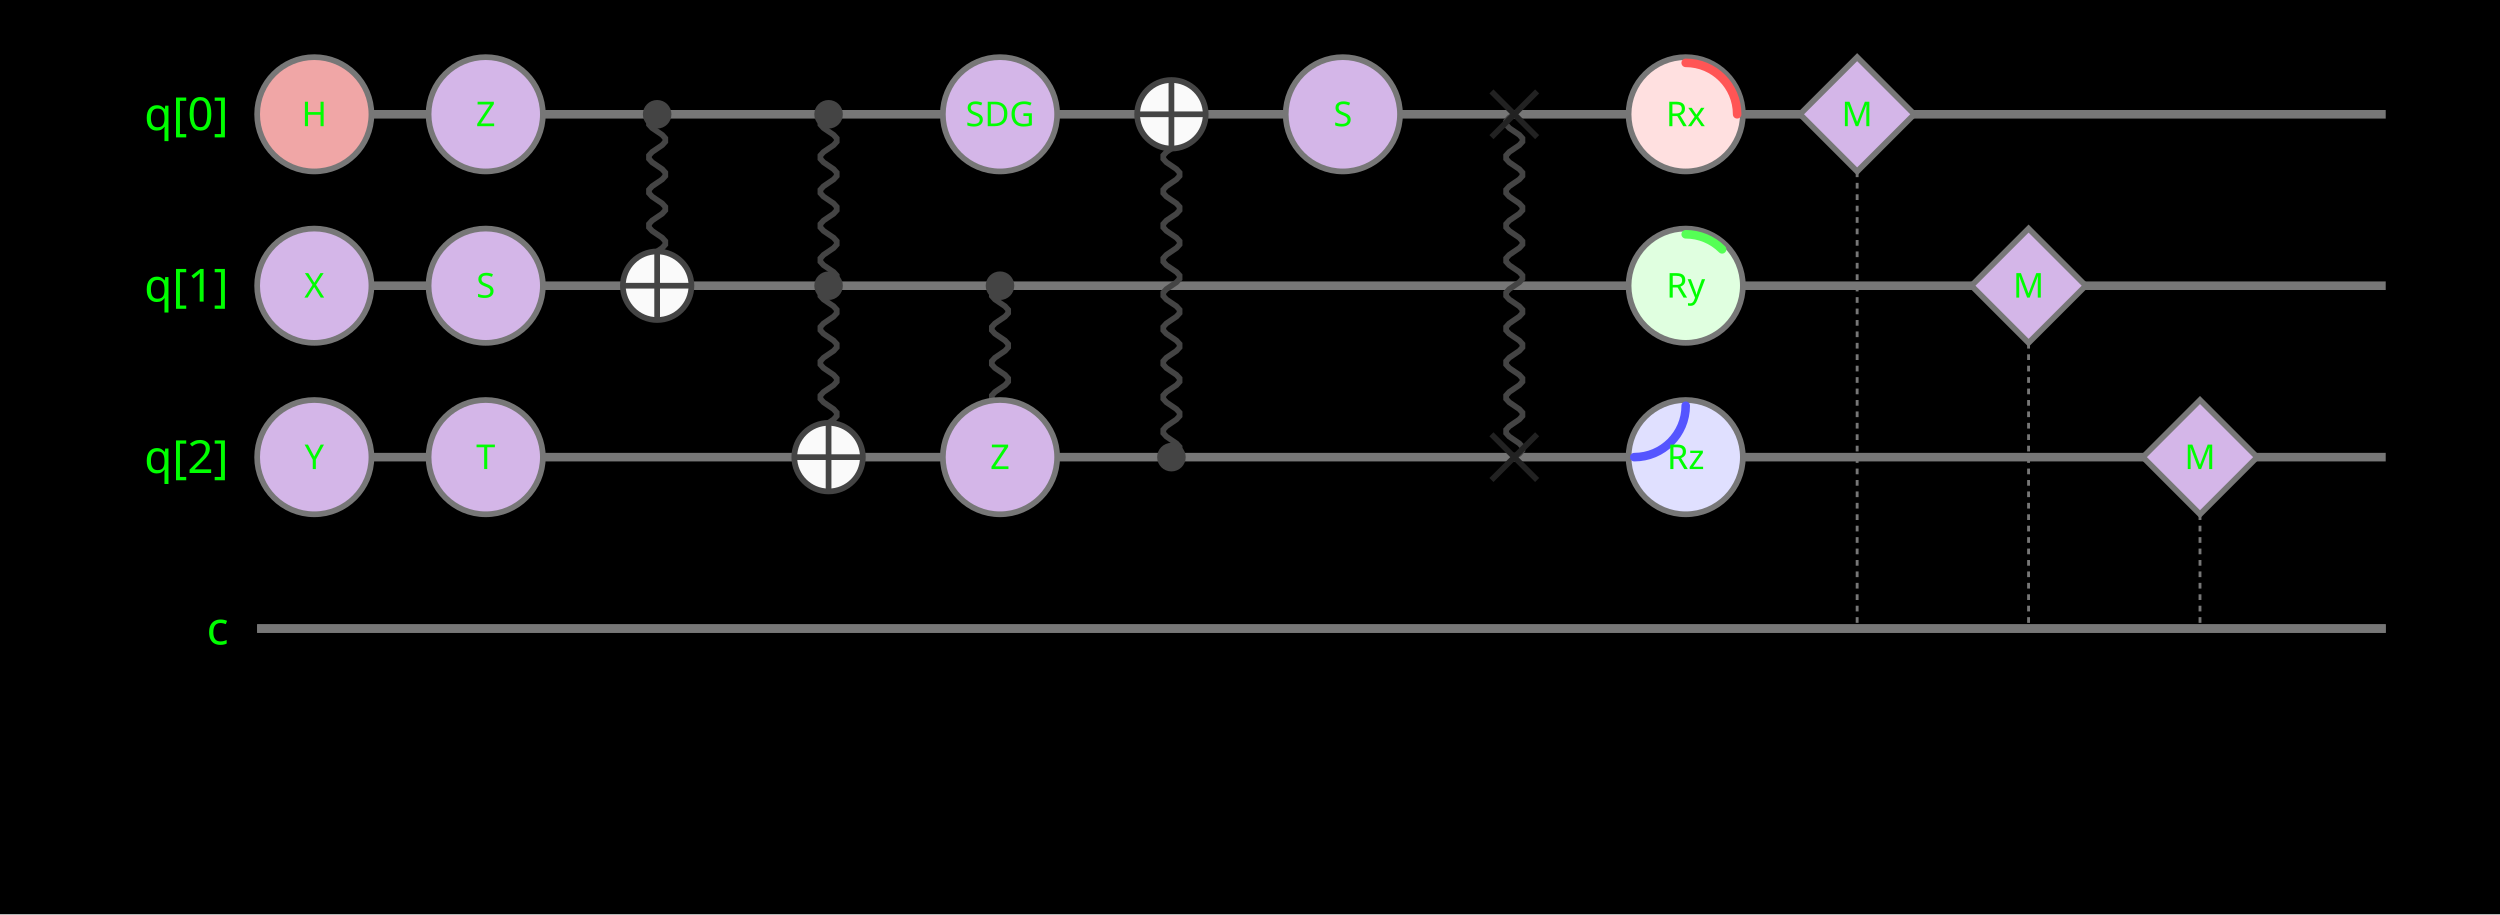
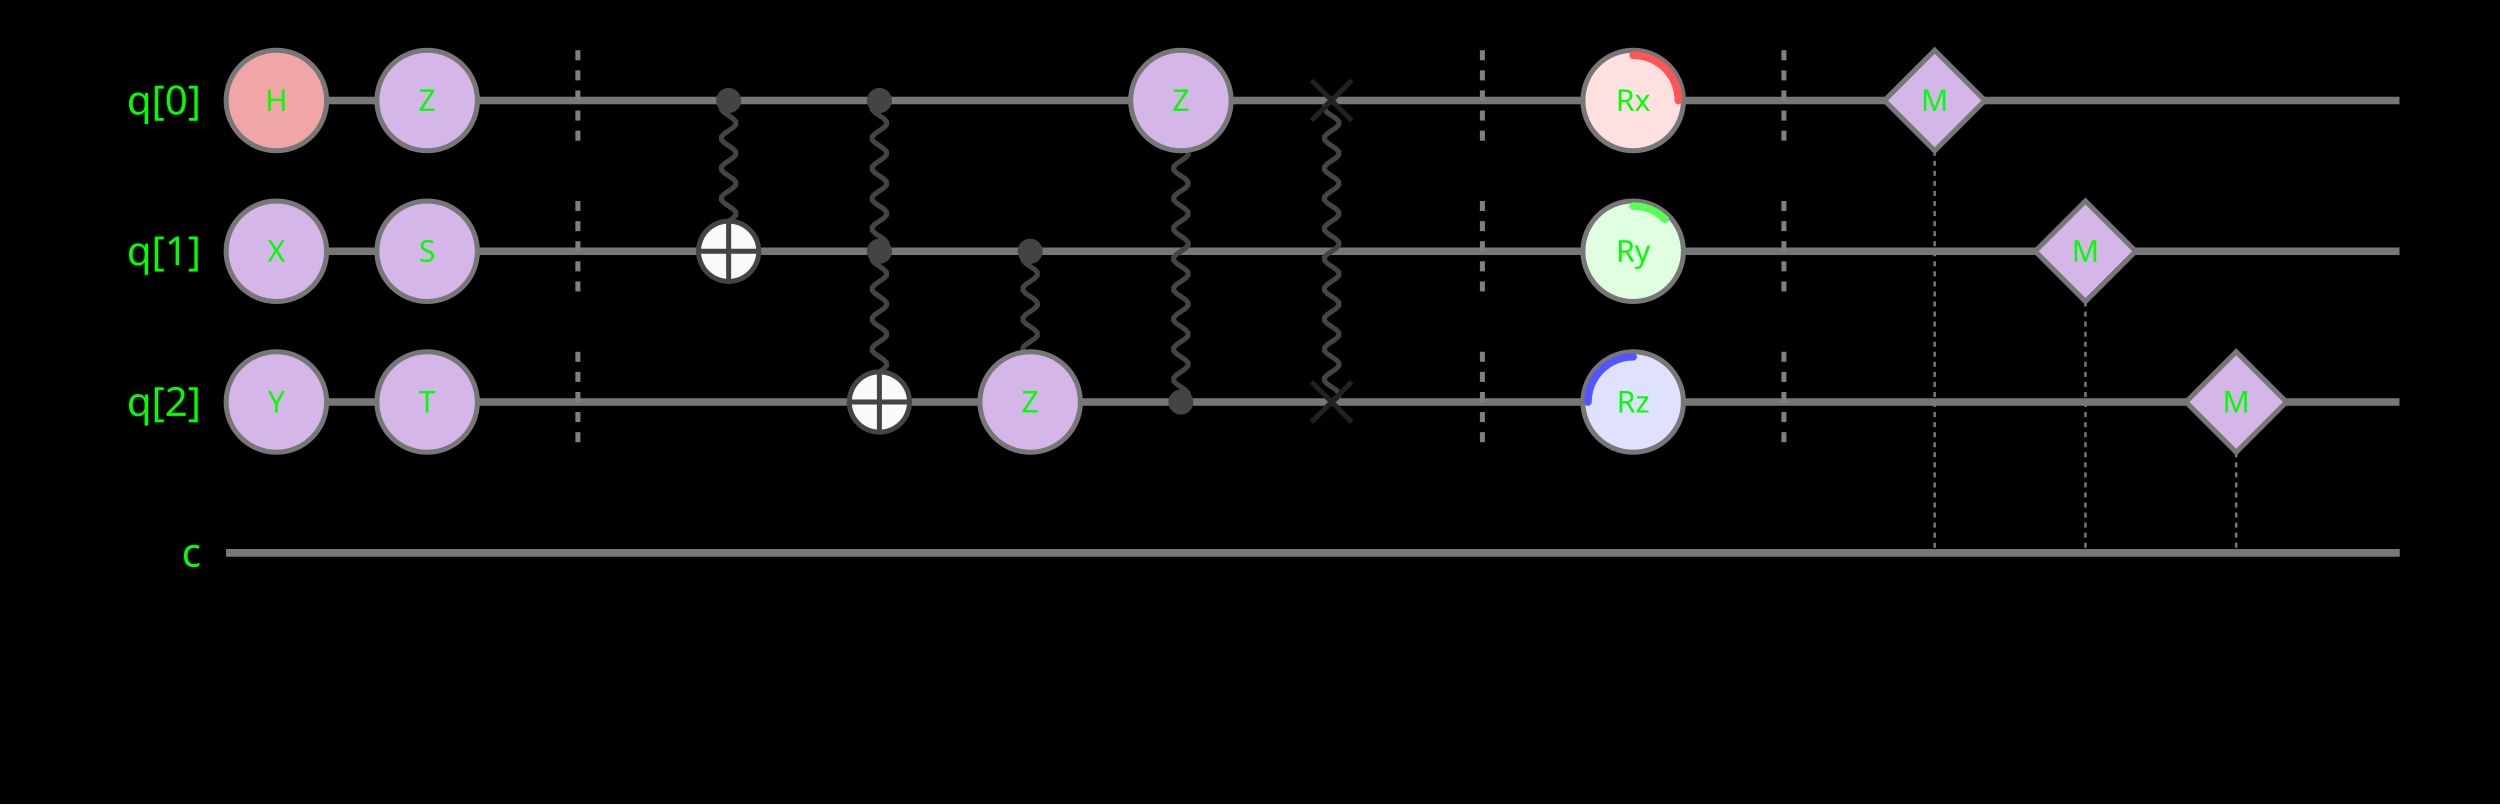
- <svg xmlns="http://www.w3.org/2000/svg" width="875.0" height="320" viewBox="0 0 875.0 320">
+ <svg xmlns="http://www.w3.org/2000/svg" width="995.0" height="320" viewBox="0 0 995.0 320">
  <rect width="100%" height="100%" fill="#000000" />
  <text x="80" y="220" fill="#00ff00" font-family="calibri" font-size="16" text-anchor="end" dominant-baseline="middle">c</text>
  <text x="80" y="40" fill="#00ff00" font-family="calibri" font-size="16" text-anchor="end" dominant-baseline="middle">q[0]</text>
  <text x="80" y="100" fill="#00ff00" font-family="calibri" font-size="16" text-anchor="end" dominant-baseline="middle">q[1]</text>
  <text x="80" y="160" fill="#00ff00" font-family="calibri" font-size="16" text-anchor="end" dominant-baseline="middle">q[2]</text>
-   <line x1="90" y1="40" x2="835.0" y2="40" stroke="#777777" stroke-width="3" stroke-dasharray="" />
-   <line x1="90" y1="100" x2="835.0" y2="100" stroke="#777777" stroke-width="3" stroke-dasharray="" />
-   <line x1="90" y1="160" x2="835.0" y2="160" stroke="#777777" stroke-width="3" stroke-dasharray="" />
-   <line x1="90" y1="220" x2="835.0" y2="220" stroke="#777777" stroke-width="3" stroke-dasharray="" />
-   <line x1="90" y1="220" x2="835.0" y2="220" stroke="#777777" stroke-width="3" stroke-dasharray="" />
-   <path d="M 230.0 40.0 L 228.237 41.2 L 227.147 42.4 L 227.147 43.6 L 228.237 44.8 L 230.0 46.0 L 231.763 47.2 L 232.853 48.4 L 232.853 49.6 L 231.763 50.8 L 230.0 52.0 L 228.237 53.2 L 227.147 54.4 L 227.147 55.6 L 228.237 56.8 L 230.0 58.0 L 231.763 59.2 L 232.853 60.4 L 232.853 61.6 L 231.763 62.8 L 230.0 64.0 L 228.237 65.2 L 227.147 66.4 L 227.147 67.6 L 228.237 68.8 L 230.0 70.0 L 231.763 71.2 L 232.853 72.4 L 232.853 73.6 L 231.763 74.8 L 230.0 76.0 L 228.237 77.2 L 227.147 78.4 L 227.147 79.6 L 228.237 80.8 L 230.0 82.0 L 231.763 83.2 L 232.853 84.4 L 232.853 85.6 L 231.763 86.8 L 230.0 88.0 L 228.237 89.2 L 227.147 90.4 L 227.147 91.6 L 228.237 92.8 L 230.0 94.0 L 231.763 95.2 L 232.853 96.4 L 232.853 97.6 L 231.763 98.8 L 230 100.0" stroke="#444444" stroke-width="2" fill="none" stroke-dasharray="" />
-   <path d="M 290.0 40.0 L 288.237 41.2 L 287.147 42.4 L 287.147 43.6 L 288.237 44.8 L 290.0 46.0 L 291.763 47.2 L 292.853 48.4 L 292.853 49.6 L 291.763 50.8 L 290.0 52.0 L 288.237 53.2 L 287.147 54.4 L 287.147 55.6 L 288.237 56.8 L 290.0 58.0 L 291.763 59.2 L 292.853 60.4 L 292.853 61.6 L 291.763 62.8 L 290.0 64.0 L 288.237 65.2 L 287.147 66.4 L 287.147 67.6 L 288.237 68.8 L 290.0 70.0 L 291.763 71.2 L 292.853 72.4 L 292.853 73.6 L 291.763 74.8 L 290.0 76.0 L 288.237 77.2 L 287.147 78.4 L 287.147 79.6 L 288.237 80.8 L 290.0 82.0 L 291.763 83.2 L 292.853 84.4 L 292.853 85.6 L 291.763 86.8 L 290.0 88.0 L 288.237 89.2 L 287.147 90.4 L 287.147 91.6 L 288.237 92.8 L 290.0 94.0 L 291.763 95.2 L 292.853 96.4 L 292.853 97.6 L 291.763 98.8 L 290.0 100.0 L 288.237 101.2 L 287.147 102.4 L 287.147 103.6 L 288.237 104.8 L 290.0 106.0 L 291.763 107.2 L 292.853 108.4 L 292.853 109.6 L 291.763 110.8 L 290.0 112.0 L 288.237 113.2 L 287.147 114.4 L 287.147 115.6 L 288.237 116.8 L 290.0 118.0 L 291.763 119.2 L 292.853 120.4 L 292.853 121.6 L 291.763 122.8 L 290.0 124.0 L 288.237 125.2 L 287.147 126.4 L 287.147 127.6 L 288.237 128.8 L 290.0 130.0 L 291.763 131.2 L 292.853 132.4 L 292.853 133.6 L 291.763 134.8 L 290.0 136.0 L 288.237 137.2 L 287.147 138.4 L 287.147 139.6 L 288.237 140.8 L 290.0 142.0 L 291.763 143.2 L 292.853 144.4 L 292.853 145.6 L 291.763 146.8 L 290.0 148.0 L 288.237 149.2 L 287.147 150.4 L 287.147 151.6 L 288.237 152.8 L 290.0 154.0 L 291.763 155.2 L 292.853 156.4 L 292.853 157.6 L 291.763 158.8 L 290 160.0" stroke="#444444" stroke-width="2" fill="none" stroke-dasharray="" />
-   <path d="M 350.0 100.0 L 348.237 101.2 L 347.147 102.4 L 347.147 103.6 L 348.237 104.8 L 350.0 106.0 L 351.763 107.2 L 352.853 108.4 L 352.853 109.6 L 351.763 110.8 L 350.0 112.0 L 348.237 113.2 L 347.147 114.4 L 347.147 115.6 L 348.237 116.8 L 350.0 118.0 L 351.763 119.2 L 352.853 120.4 L 352.853 121.6 L 351.763 122.8 L 350.0 124.0 L 348.237 125.2 L 347.147 126.4 L 347.147 127.6 L 348.237 128.8 L 350.0 130.0 L 351.763 131.2 L 352.853 132.4 L 352.853 133.6 L 351.763 134.8 L 350.0 136.0 L 348.237 137.2 L 347.147 138.4 L 347.147 139.6 L 348.237 140.8 L 350.0 142.0 L 351.763 143.2 L 352.853 144.4 L 352.853 145.6 L 351.763 146.8 L 350.0 148.0 L 348.237 149.2 L 347.147 150.4 L 347.147 151.6 L 348.237 152.8 L 350.0 154.0 L 351.763 155.2 L 352.853 156.4 L 352.853 157.6 L 351.763 158.8 L 350.0 160.0" stroke="#444444" stroke-width="2" fill="none" stroke-dasharray="" />
-   <path d="M 410.0 40.0 L 408.237 41.2 L 407.147 42.4 L 407.147 43.6 L 408.237 44.8 L 410.0 46.0 L 411.763 47.2 L 412.853 48.4 L 412.853 49.6 L 411.763 50.8 L 410.0 52.0 L 408.237 53.2 L 407.147 54.4 L 407.147 55.6 L 408.237 56.8 L 410.0 58.0 L 411.763 59.2 L 412.853 60.4 L 412.853 61.6 L 411.763 62.8 L 410.0 64.0 L 408.237 65.2 L 407.147 66.4 L 407.147 67.6 L 408.237 68.8 L 410.0 70.0 L 411.763 71.2 L 412.853 72.4 L 412.853 73.6 L 411.763 74.8 L 410.0 76.0 L 408.237 77.2 L 407.147 78.4 L 407.147 79.6 L 408.237 80.8 L 410.0 82.0 L 411.763 83.2 L 412.853 84.4 L 412.853 85.6 L 411.763 86.8 L 410.0 88.0 L 408.237 89.2 L 407.147 90.4 L 407.147 91.6 L 408.237 92.8 L 410.0 94.0 L 411.763 95.2 L 412.853 96.4 L 412.853 97.6 L 411.763 98.8 L 410.0 100.0 L 408.237 101.2 L 407.147 102.4 L 407.147 103.6 L 408.237 104.8 L 410.0 106.0 L 411.763 107.2 L 412.853 108.4 L 412.853 109.6 L 411.763 110.8 L 410.0 112.0 L 408.237 113.2 L 407.147 114.4 L 407.147 115.6 L 408.237 116.8 L 410.0 118.0 L 411.763 119.2 L 412.853 120.4 L 412.853 121.6 L 411.763 122.8 L 410.0 124.0 L 408.237 125.2 L 407.147 126.4 L 407.147 127.6 L 408.237 128.8 L 410.0 130.0 L 411.763 131.2 L 412.853 132.4 L 412.853 133.6 L 411.763 134.8 L 410.0 136.0 L 408.237 137.2 L 407.147 138.4 L 407.147 139.6 L 408.237 140.8 L 410.0 142.0 L 411.763 143.2 L 412.853 144.4 L 412.853 145.6 L 411.763 146.8 L 410.0 148.0 L 408.237 149.2 L 407.147 150.4 L 407.147 151.6 L 408.237 152.8 L 410.0 154.0 L 411.763 155.2 L 412.853 156.4 L 412.853 157.6 L 411.763 158.8 L 410 160.0" stroke="#444444" stroke-width="2" fill="none" stroke-dasharray="" />
+   <line x1="90" y1="40" x2="955.0" y2="40" stroke="#777777" stroke-width="3" stroke-dasharray="" />
+   <line x1="90" y1="100" x2="955.0" y2="100" stroke="#777777" stroke-width="3" stroke-dasharray="" />
+   <line x1="90" y1="160" x2="955.0" y2="160" stroke="#777777" stroke-width="3" stroke-dasharray="" />
+   <line x1="90" y1="220" x2="955.0" y2="220" stroke="#777777" stroke-width="3" stroke-dasharray="" />
+   <line x1="90" y1="220" x2="955.0" y2="220" stroke="#777777" stroke-width="3" stroke-dasharray="" />
+   <line x1="230.0" y1="20" x2="230.0" y2="60" stroke="gray" stroke-width="2" stroke-dasharray="4,4" />
+   <line x1="230.0" y1="80" x2="230.0" y2="120" stroke="gray" stroke-width="2" stroke-dasharray="4,4" />
+   <line x1="230.0" y1="140" x2="230.0" y2="180" stroke="gray" stroke-width="2" stroke-dasharray="4,4" />
+   <path d="M 290.0 40.0 L 288.237 41.2 L 287.147 42.4 L 287.147 43.6 L 288.237 44.8 L 290.0 46.0 L 291.763 47.2 L 292.853 48.4 L 292.853 49.6 L 291.763 50.8 L 290.0 52.0 L 288.237 53.2 L 287.147 54.4 L 287.147 55.6 L 288.237 56.8 L 290.0 58.0 L 291.763 59.2 L 292.853 60.4 L 292.853 61.6 L 291.763 62.8 L 290.0 64.0 L 288.237 65.2 L 287.147 66.4 L 287.147 67.6 L 288.237 68.8 L 290.0 70.0 L 291.763 71.2 L 292.853 72.4 L 292.853 73.6 L 291.763 74.8 L 290.0 76.0 L 288.237 77.2 L 287.147 78.4 L 287.147 79.6 L 288.237 80.8 L 290.0 82.0 L 291.763 83.2 L 292.853 84.4 L 292.853 85.6 L 291.763 86.8 L 290.0 88.0 L 288.237 89.2 L 287.147 90.4 L 287.147 91.6 L 288.237 92.8 L 290.0 94.0 L 291.763 95.2 L 292.853 96.4 L 292.853 97.6 L 291.763 98.8 L 290.0 100.0" stroke="#444444" stroke-width="2" fill="none" stroke-dasharray="" />
+   <path d="M 350.0 40.0 L 348.237 41.2 L 347.147 42.4 L 347.147 43.6 L 348.237 44.8 L 350.0 46.0 L 351.763 47.2 L 352.853 48.4 L 352.853 49.6 L 351.763 50.8 L 350.0 52.0 L 348.237 53.2 L 347.147 54.4 L 347.147 55.6 L 348.237 56.8 L 350.0 58.0 L 351.763 59.2 L 352.853 60.4 L 352.853 61.6 L 351.763 62.8 L 350.0 64.0 L 348.237 65.2 L 347.147 66.4 L 347.147 67.6 L 348.237 68.8 L 350.0 70.0 L 351.763 71.2 L 352.853 72.4 L 352.853 73.6 L 351.763 74.8 L 350.0 76.0 L 348.237 77.2 L 347.147 78.4 L 347.147 79.6 L 348.237 80.8 L 350.0 82.0 L 351.763 83.2 L 352.853 84.4 L 352.853 85.6 L 351.763 86.8 L 350.0 88.0 L 348.237 89.2 L 347.147 90.4 L 347.147 91.6 L 348.237 92.8 L 350.0 94.0 L 351.763 95.2 L 352.853 96.4 L 352.853 97.6 L 351.763 98.8 L 350.0 100.0 L 348.237 101.2 L 347.147 102.4 L 347.147 103.6 L 348.237 104.8 L 350.0 106.0 L 351.763 107.2 L 352.853 108.4 L 352.853 109.6 L 351.763 110.8 L 350.0 112.0 L 348.237 113.2 L 347.147 114.4 L 347.147 115.6 L 348.237 116.8 L 350.0 118.0 L 351.763 119.2 L 352.853 120.4 L 352.853 121.6 L 351.763 122.8 L 350.0 124.0 L 348.237 125.2 L 347.147 126.4 L 347.147 127.6 L 348.237 128.8 L 350.0 130.0 L 351.763 131.2 L 352.853 132.4 L 352.853 133.6 L 351.763 134.8 L 350.0 136.0 L 348.237 137.2 L 347.147 138.4 L 347.147 139.6 L 348.237 140.8 L 350.0 142.0 L 351.763 143.2 L 352.853 144.4 L 352.853 145.6 L 351.763 146.8 L 350.0 148.0 L 348.237 149.2 L 347.147 150.4 L 347.147 151.6 L 348.237 152.8 L 350.0 154.0 L 351.763 155.2 L 352.853 156.4 L 352.853 157.6 L 351.763 158.8 L 350 160.0" stroke="#444444" stroke-width="2" fill="none" stroke-dasharray="" />
+   <path d="M 410.0 100.0 L 408.237 101.2 L 407.147 102.4 L 407.147 103.6 L 408.237 104.8 L 410.0 106.0 L 411.763 107.2 L 412.853 108.4 L 412.853 109.6 L 411.763 110.8 L 410.0 112.0 L 408.237 113.2 L 407.147 114.4 L 407.147 115.6 L 408.237 116.8 L 410.0 118.0 L 411.763 119.2 L 412.853 120.4 L 412.853 121.6 L 411.763 122.8 L 410.0 124.0 L 408.237 125.2 L 407.147 126.4 L 407.147 127.6 L 408.237 128.8 L 410.0 130.0 L 411.763 131.2 L 412.853 132.4 L 412.853 133.6 L 411.763 134.8 L 410.0 136.0 L 408.237 137.2 L 407.147 138.4 L 407.147 139.6 L 408.237 140.8 L 410.0 142.0 L 411.763 143.2 L 412.853 144.4 L 412.853 145.6 L 411.763 146.8 L 410.0 148.0 L 408.237 149.2 L 407.147 150.4 L 407.147 151.6 L 408.237 152.8 L 410.0 154.0 L 411.763 155.2 L 412.853 156.4 L 412.853 157.6 L 411.763 158.8 L 410.0 160.0" stroke="#444444" stroke-width="2" fill="none" stroke-dasharray="" />
+   <path d="M 470.0 40.0 L 468.237 41.2 L 467.147 42.4 L 467.147 43.6 L 468.237 44.8 L 470.0 46.0 L 471.763 47.2 L 472.853 48.4 L 472.853 49.6 L 471.763 50.8 L 470.0 52.0 L 468.237 53.2 L 467.147 54.4 L 467.147 55.6 L 468.237 56.8 L 470.0 58.0 L 471.763 59.2 L 472.853 60.4 L 472.853 61.6 L 471.763 62.8 L 470.0 64.0 L 468.237 65.2 L 467.147 66.4 L 467.147 67.6 L 468.237 68.8 L 470.0 70.0 L 471.763 71.2 L 472.853 72.4 L 472.853 73.6 L 471.763 74.8 L 470.0 76.0 L 468.237 77.2 L 467.147 78.4 L 467.147 79.6 L 468.237 80.8 L 470.0 82.0 L 471.763 83.2 L 472.853 84.4 L 472.853 85.6 L 471.763 86.8 L 470.0 88.0 L 468.237 89.2 L 467.147 90.4 L 467.147 91.6 L 468.237 92.8 L 470.0 94.0 L 471.763 95.2 L 472.853 96.4 L 472.853 97.6 L 471.763 98.8 L 470.0 100.0 L 468.237 101.2 L 467.147 102.4 L 467.147 103.6 L 468.237 104.8 L 470.0 106.0 L 471.763 107.2 L 472.853 108.4 L 472.853 109.6 L 471.763 110.8 L 470.0 112.0 L 468.237 113.2 L 467.147 114.4 L 467.147 115.6 L 468.237 116.8 L 470.0 118.0 L 471.763 119.2 L 472.853 120.4 L 472.853 121.6 L 471.763 122.8 L 470.0 124.0 L 468.237 125.2 L 467.147 126.4 L 467.147 127.6 L 468.237 128.8 L 470.0 130.0 L 471.763 131.2 L 472.853 132.4 L 472.853 133.6 L 471.763 134.8 L 470.0 136.0 L 468.237 137.2 L 467.147 138.4 L 467.147 139.6 L 468.237 140.8 L 470.0 142.0 L 471.763 143.2 L 472.853 144.4 L 472.853 145.6 L 471.763 146.8 L 470.0 148.0 L 468.237 149.2 L 467.147 150.4 L 467.147 151.6 L 468.237 152.8 L 470.0 154.0 L 471.763 155.2 L 472.853 156.4 L 472.853 157.6 L 471.763 158.8 L 470 160.0" stroke="#444444" stroke-width="2" fill="none" stroke-dasharray="" />
  <path d="M 530.0 40.0 L 528.237 41.2 L 527.147 42.4 L 527.147 43.6 L 528.237 44.8 L 530.0 46.0 L 531.763 47.2 L 532.853 48.4 L 532.853 49.6 L 531.763 50.8 L 530.0 52.0 L 528.237 53.2 L 527.147 54.4 L 527.147 55.6 L 528.237 56.8 L 530.0 58.0 L 531.763 59.2 L 532.853 60.4 L 532.853 61.6 L 531.763 62.8 L 530.0 64.0 L 528.237 65.2 L 527.147 66.4 L 527.147 67.6 L 528.237 68.8 L 530.0 70.0 L 531.763 71.2 L 532.853 72.4 L 532.853 73.6 L 531.763 74.8 L 530.0 76.0 L 528.237 77.2 L 527.147 78.4 L 527.147 79.6 L 528.237 80.8 L 530.0 82.0 L 531.763 83.2 L 532.853 84.4 L 532.853 85.6 L 531.763 86.8 L 530.0 88.0 L 528.237 89.2 L 527.147 90.4 L 527.147 91.6 L 528.237 92.8 L 530.0 94.0 L 531.763 95.2 L 532.853 96.4 L 532.853 97.6 L 531.763 98.8 L 530.0 100.0 L 528.237 101.2 L 527.147 102.4 L 527.147 103.6 L 528.237 104.8 L 530.0 106.0 L 531.763 107.2 L 532.853 108.4 L 532.853 109.6 L 531.763 110.8 L 530.0 112.0 L 528.237 113.2 L 527.147 114.4 L 527.147 115.6 L 528.237 116.8 L 530.0 118.0 L 531.763 119.2 L 532.853 120.4 L 532.853 121.6 L 531.763 122.8 L 530.0 124.0 L 528.237 125.2 L 527.147 126.4 L 527.147 127.6 L 528.237 128.8 L 530.0 130.0 L 531.763 131.2 L 532.853 132.4 L 532.853 133.6 L 531.763 134.8 L 530.0 136.0 L 528.237 137.2 L 527.147 138.4 L 527.147 139.6 L 528.237 140.8 L 530.0 142.0 L 531.763 143.2 L 532.853 144.4 L 532.853 145.6 L 531.763 146.8 L 530.0 148.0 L 528.237 149.2 L 527.147 150.4 L 527.147 151.6 L 528.237 152.8 L 530.0 154.0 L 531.763 155.2 L 532.853 156.4 L 532.853 157.6 L 531.763 158.8 L 530.0 160.0" stroke="#444444" stroke-width="2" fill="none" stroke-dasharray="" />
-   <line x1="650.0" y1="40" x2="650.0" y2="220" stroke="#777777" stroke-width="1" stroke-dasharray="2,2" />
-   <line x1="710.0" y1="100" x2="710.0" y2="220" stroke="#777777" stroke-width="1" stroke-dasharray="2,2" />
-   <line x1="770.0" y1="160" x2="770.0" y2="220" stroke="#777777" stroke-width="1" stroke-dasharray="2,2" />
+   <line x1="590.0" y1="20" x2="590.0" y2="60" stroke="gray" stroke-width="2" stroke-dasharray="4,4" />
+   <line x1="590.0" y1="80" x2="590.0" y2="120" stroke="gray" stroke-width="2" stroke-dasharray="4,4" />
+   <line x1="590.0" y1="140" x2="590.0" y2="180" stroke="gray" stroke-width="2" stroke-dasharray="4,4" />
+   <line x1="710.0" y1="20" x2="710.0" y2="60" stroke="gray" stroke-width="2" stroke-dasharray="4,4" />
+   <line x1="710.0" y1="80" x2="710.0" y2="120" stroke="gray" stroke-width="2" stroke-dasharray="4,4" />
+   <line x1="710.0" y1="140" x2="710.0" y2="180" stroke="gray" stroke-width="2" stroke-dasharray="4,4" />
+   <line x1="770.0" y1="40" x2="770.0" y2="220" stroke="#777777" stroke-width="1" stroke-dasharray="2,2" />
+   <line x1="830.0" y1="100" x2="830.0" y2="220" stroke="#777777" stroke-width="1" stroke-dasharray="2,2" />
+   <line x1="890.0" y1="160" x2="890.0" y2="220" stroke="#777777" stroke-width="1" stroke-dasharray="2,2" />
  <circle cx="110.0" cy="40" r="20" fill="#f0a6a6" stroke="#777777" stroke-width="2" />
  <text x="110.0" y="40" fill="#00ff00" font-family="sans-serif" font-size="12" text-anchor="middle" dominant-baseline="middle">H</text>
  <circle cx="110.0" cy="100" r="20" fill="#d4b6e8" stroke="#777777" stroke-width="2" />
  <text x="110.0" y="100" fill="#00ff00" font-family="sans-serif" font-size="12" text-anchor="middle" dominant-baseline="middle">X</text>
  <circle cx="110.0" cy="160" r="20" fill="#d4b6e8" stroke="#777777" stroke-width="2" />
  <text x="110.0" y="160" fill="#00ff00" font-family="sans-serif" font-size="12" text-anchor="middle" dominant-baseline="middle">Y</text>
  <circle cx="170.0" cy="40" r="20" fill="#d4b6e8" stroke="#777777" stroke-width="2" />
  <text x="170.0" y="40" fill="#00ff00" font-family="sans-serif" font-size="12" text-anchor="middle" dominant-baseline="middle">Z</text>
  <circle cx="170.0" cy="100" r="20" fill="#d4b6e8" stroke="#777777" stroke-width="2" />
  <text x="170.0" y="100" fill="#00ff00" font-family="sans-serif" font-size="12" text-anchor="middle" dominant-baseline="middle">S</text>
  <circle cx="170.0" cy="160" r="20" fill="#d4b6e8" stroke="#777777" stroke-width="2" />
  <text x="170.0" y="160" fill="#00ff00" font-family="sans-serif" font-size="12" text-anchor="middle" dominant-baseline="middle">T</text>
-   <circle cx="230.0" cy="40" r="5" fill="#444444" stroke="none" stroke-width="1" />
-   <circle cx="230.0" cy="100" r="12" fill="#fafafa" stroke="#444444" stroke-width="2" />
-   <line x1="218.0" y1="100" x2="242.0" y2="100" stroke="#444444" stroke-width="2" />
-   <line x1="230.0" y1="88" x2="230.0" y2="112" stroke="#444444" stroke-width="2" />
  <circle cx="290.0" cy="40" r="5" fill="#444444" stroke="none" stroke-width="1" />
-   <circle cx="290.0" cy="100" r="5" fill="#444444" stroke="none" stroke-width="1" />
-   <circle cx="290.0" cy="160" r="12" fill="#fafafa" stroke="#444444" stroke-width="2" />
-   <line x1="278.0" y1="160" x2="302.0" y2="160" stroke="#444444" stroke-width="2" />
-   <line x1="290.0" y1="148" x2="290.0" y2="172" stroke="#444444" stroke-width="2" />
+   <circle cx="290.0" cy="100" r="12" fill="#fafafa" stroke="#444444" stroke-width="2" />
+   <line x1="278.0" y1="100" x2="302.0" y2="100" stroke="#444444" stroke-width="2" />
+   <line x1="290.0" y1="88" x2="290.0" y2="112" stroke="#444444" stroke-width="2" />
+   <circle cx="350.0" cy="40" r="5" fill="#444444" stroke="none" stroke-width="1" />
  <circle cx="350.0" cy="100" r="5" fill="#444444" stroke="none" stroke-width="1" />
-   <circle cx="350.0" cy="160" r="20" fill="#d4b6e8" stroke="#777777" stroke-width="2" />
-   <text x="350.0" y="160" fill="#00ff00" font-family="sans-serif" font-size="12" text-anchor="middle" dominant-baseline="middle">Z</text>
-   <circle cx="350.0" cy="40" r="20" fill="#d4b6e8" stroke="#777777" stroke-width="2" />
-   <text x="350.0" y="40" fill="#00ff00" font-family="sans-serif" font-size="12" text-anchor="middle" dominant-baseline="middle">SDG</text>
-   <circle cx="410.0" cy="160" r="5" fill="#444444" stroke="none" stroke-width="1" />
-   <circle cx="410.0" cy="40" r="12" fill="#fafafa" stroke="#444444" stroke-width="2" />
-   <line x1="398.0" y1="40" x2="422.0" y2="40" stroke="#444444" stroke-width="2" />
-   <line x1="410.0" y1="28" x2="410.0" y2="52" stroke="#444444" stroke-width="2" />
+   <circle cx="350.0" cy="160" r="12" fill="#fafafa" stroke="#444444" stroke-width="2" />
+   <line x1="338.0" y1="160" x2="362.0" y2="160" stroke="#444444" stroke-width="2" />
+   <line x1="350.0" y1="148" x2="350.0" y2="172" stroke="#444444" stroke-width="2" />
+   <circle cx="410.0" cy="100" r="5" fill="#444444" stroke="none" stroke-width="1" />
+   <circle cx="410.0" cy="160" r="20" fill="#d4b6e8" stroke="#777777" stroke-width="2" />
+   <text x="410.0" y="160" fill="#00ff00" font-family="sans-serif" font-size="12" text-anchor="middle" dominant-baseline="middle">Z</text>
+   <circle cx="470.0" cy="160" r="5" fill="#444444" stroke="none" stroke-width="1" />
  <circle cx="470.0" cy="40" r="20" fill="#d4b6e8" stroke="#777777" stroke-width="2" />
-   <text x="470.0" y="40" fill="#00ff00" font-family="sans-serif" font-size="12" text-anchor="middle" dominant-baseline="middle">S</text>
+   <text x="470.0" y="40" fill="#00ff00" font-family="sans-serif" font-size="12" text-anchor="middle" dominant-baseline="middle">Z</text>
  <line x1="522.0" y1="32" x2="538.0" y2="48" stroke="#222222" stroke-width="2" stroke-dasharray="" />
  <line x1="522.0" y1="48" x2="538.0" y2="32" stroke="#222222" stroke-width="2" stroke-dasharray="" />
  <line x1="522.0" y1="152" x2="538.0" y2="168" stroke="#222222" stroke-width="2" stroke-dasharray="" />
  <line x1="522.0" y1="168" x2="538.0" y2="152" stroke="#222222" stroke-width="2" stroke-dasharray="" />
-   <circle cx="590.0" cy="40" r="20" fill="#ffe0e0" stroke="#777777" stroke-width="2" />
-   <path d="M 590.0 22.0 A 18 18 0 0 1 608.0 40.0" fill="none" stroke="#ff5555" stroke-width="3" stroke-linecap="round" />
-   <text x="590.0" y="40" fill="#00ff00" font-family="sans-serif" font-size="12" text-anchor="middle" dominant-baseline="middle">Rx</text>
-   <circle cx="590.0" cy="100" r="20" fill="#e0ffe0" stroke="#777777" stroke-width="2" />
-   <path d="M 590.0 82.0 A 18 18 0 0 1 602.728 87.272" fill="none" stroke="#55ff55" stroke-width="3" stroke-linecap="round" />
-   <text x="590.0" y="100" fill="#00ff00" font-family="sans-serif" font-size="12" text-anchor="middle" dominant-baseline="middle">Ry</text>
-   <circle cx="590.0" cy="160" r="20" fill="#e0e0ff" stroke="#777777" stroke-width="2" />
-   <path d="M 590.0 142.0 A 18 18 0 0 1 572.0 160.0" fill="none" stroke="#5555ff" stroke-width="3" stroke-linecap="round" />
-   <text x="590.0" y="160" fill="#00ff00" font-family="sans-serif" font-size="12" text-anchor="middle" dominant-baseline="middle">Rz</text>
-   <polygon points="650.0,20 670.0,40 650.0,60 630.0,40" fill="#d4b6e8" stroke="#777777" stroke-width="2" />
-   <text x="650.0" y="40" fill="#00ff00" font-family="sans-serif" font-size="12" text-anchor="middle" dominant-baseline="middle">M</text>
-   <polygon points="710.0,80 730.0,100 710.0,120 690.0,100" fill="#d4b6e8" stroke="#777777" stroke-width="2" />
-   <text x="710.0" y="100" fill="#00ff00" font-family="sans-serif" font-size="12" text-anchor="middle" dominant-baseline="middle">M</text>
-   <polygon points="770.0,140 790.0,160 770.0,180 750.0,160" fill="#d4b6e8" stroke="#777777" stroke-width="2" />
-   <text x="770.0" y="160" fill="#00ff00" font-family="sans-serif" font-size="12" text-anchor="middle" dominant-baseline="middle">M</text>
+   <circle cx="650.0" cy="40" r="20" fill="#ffe0e0" stroke="#777777" stroke-width="2" />
+   <path d="M 650.0 22.0 A 18 18 0 0 1 668.0 40.0" fill="none" stroke="#ff5555" stroke-width="3" stroke-linecap="round" />
+   <text x="650.0" y="40" fill="#00ff00" font-family="sans-serif" font-size="12" text-anchor="middle" dominant-baseline="middle">Rx</text>
+   <circle cx="650.0" cy="100" r="20" fill="#e0ffe0" stroke="#777777" stroke-width="2" />
+   <path d="M 650.0 82.0 A 18 18 0 0 1 662.728 87.272" fill="none" stroke="#55ff55" stroke-width="3" stroke-linecap="round" />
+   <text x="650.0" y="100" fill="#00ff00" font-family="sans-serif" font-size="12" text-anchor="middle" dominant-baseline="middle">Ry</text>
+   <circle cx="650.0" cy="160" r="20" fill="#e0e0ff" stroke="#777777" stroke-width="2" />
+   <path d="M 650.0 142.0 A 18 18 0 0 0 632.0 160.0" fill="none" stroke="#5555ff" stroke-width="3" stroke-linecap="round" />
+   <text x="650.0" y="160" fill="#00ff00" font-family="sans-serif" font-size="12" text-anchor="middle" dominant-baseline="middle">Rz</text>
+   <polygon points="770.0,20 790.0,40 770.0,60 750.0,40" fill="#d4b6e8" stroke="#777777" stroke-width="2" />
+   <text x="770.0" y="40" fill="#00ff00" font-family="sans-serif" font-size="12" text-anchor="middle" dominant-baseline="middle">M</text>
+   <polygon points="830.0,80 850.0,100 830.0,120 810.0,100" fill="#d4b6e8" stroke="#777777" stroke-width="2" />
+   <text x="830.0" y="100" fill="#00ff00" font-family="sans-serif" font-size="12" text-anchor="middle" dominant-baseline="middle">M</text>
+   <polygon points="890.0,140 910.0,160 890.0,180 870.0,160" fill="#d4b6e8" stroke="#777777" stroke-width="2" />
+   <text x="890.0" y="160" fill="#00ff00" font-family="sans-serif" font-size="12" text-anchor="middle" dominant-baseline="middle">M</text>
</svg>
